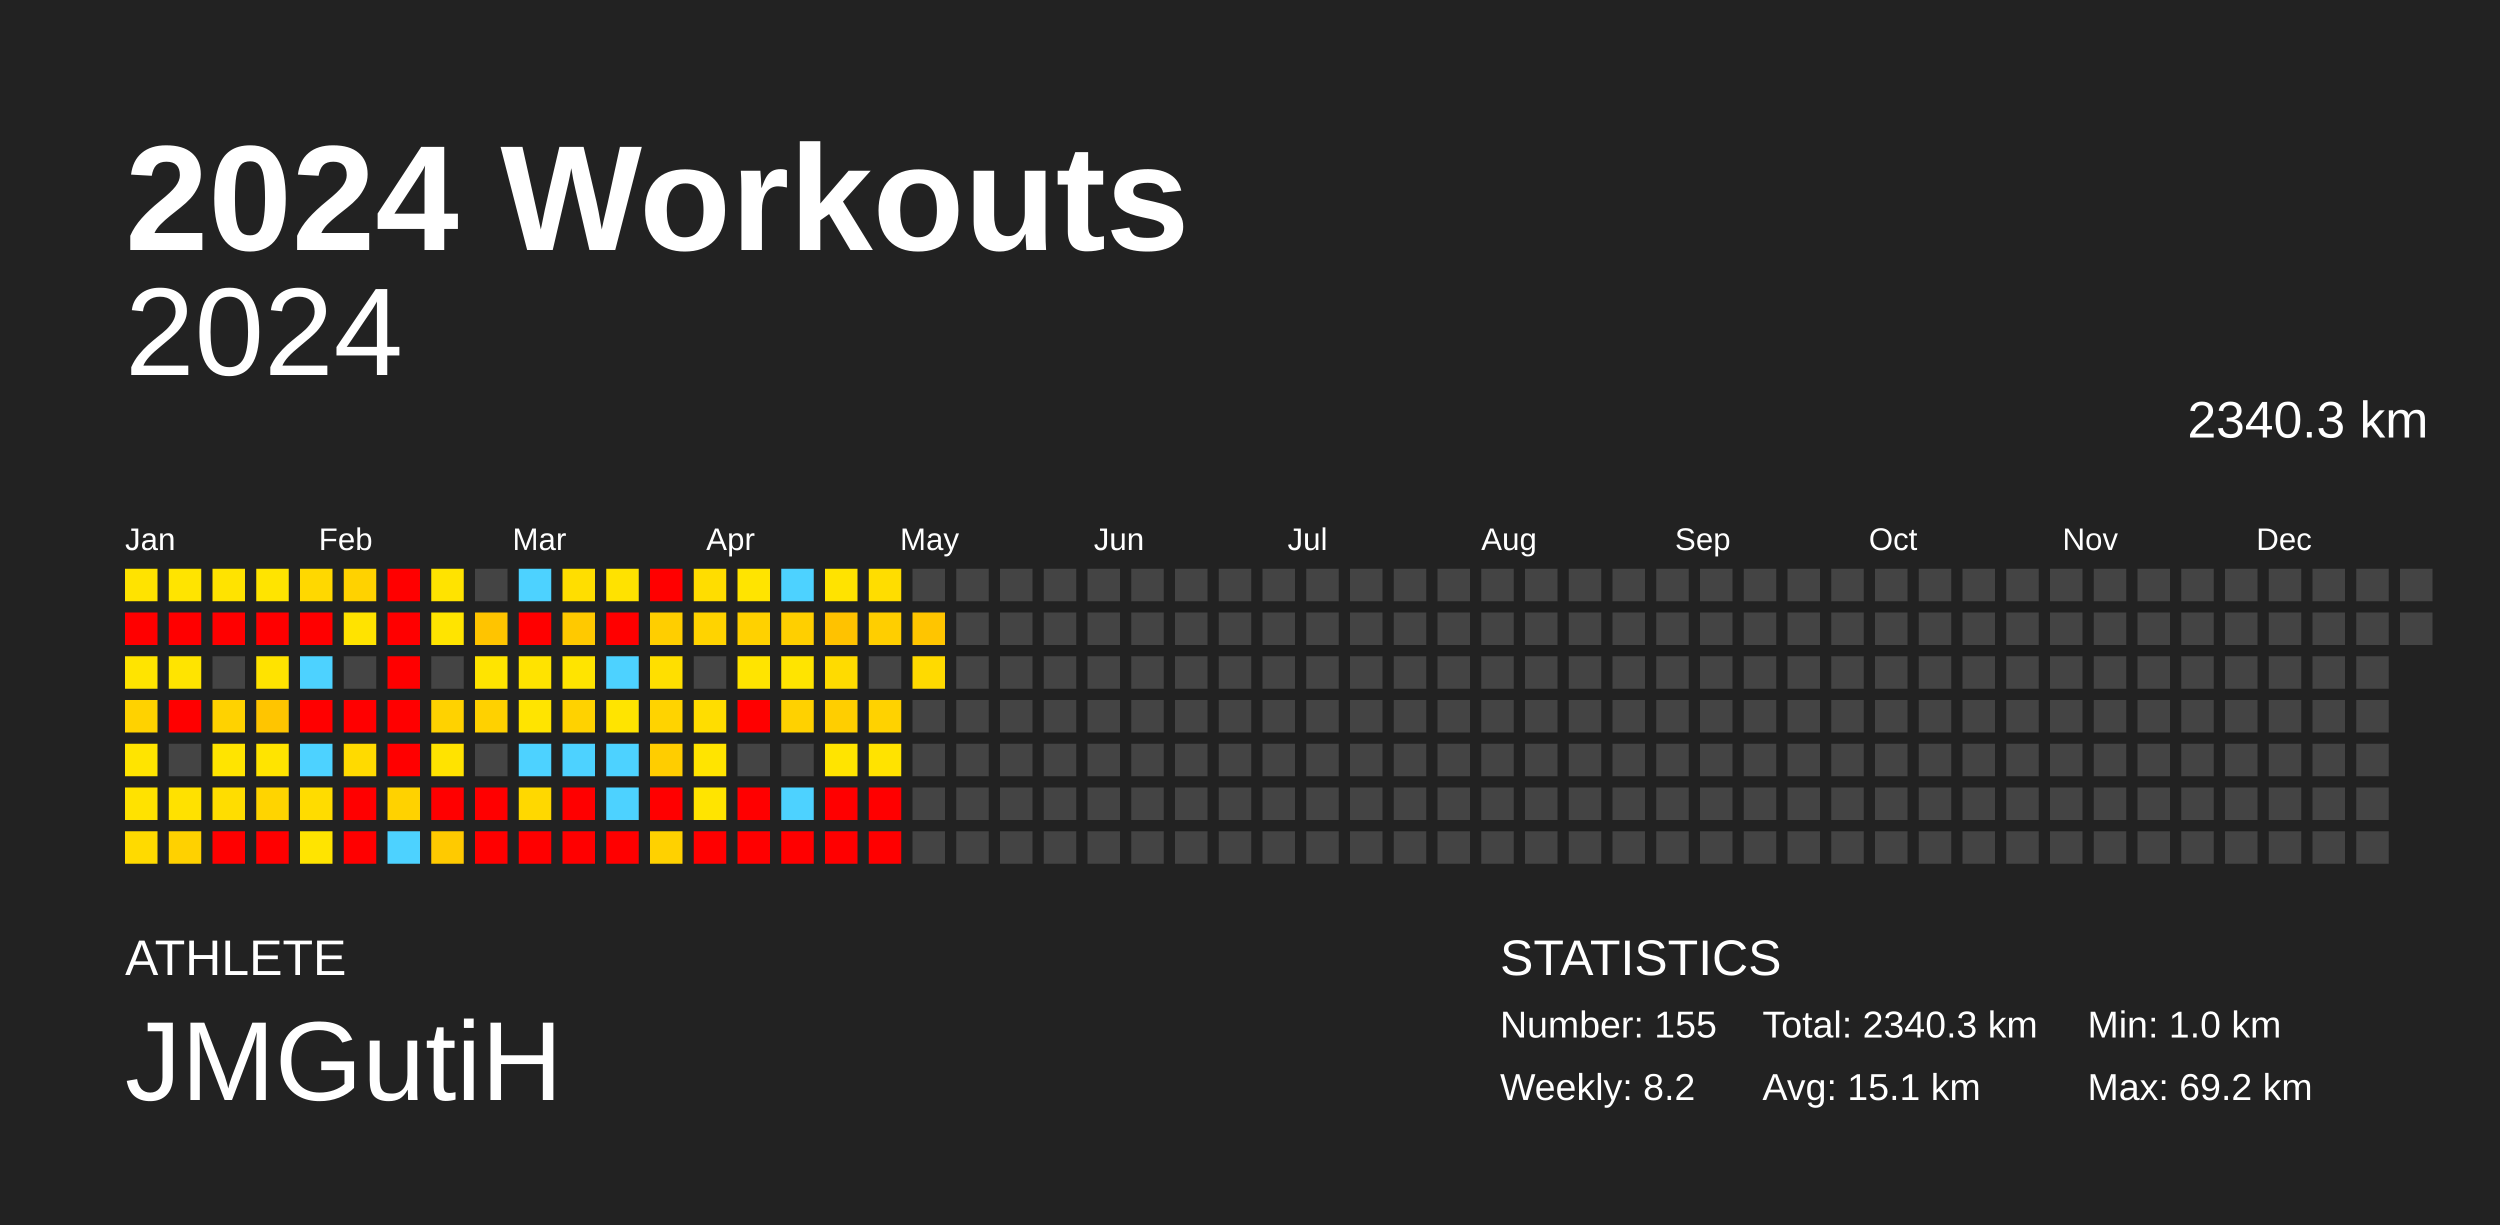
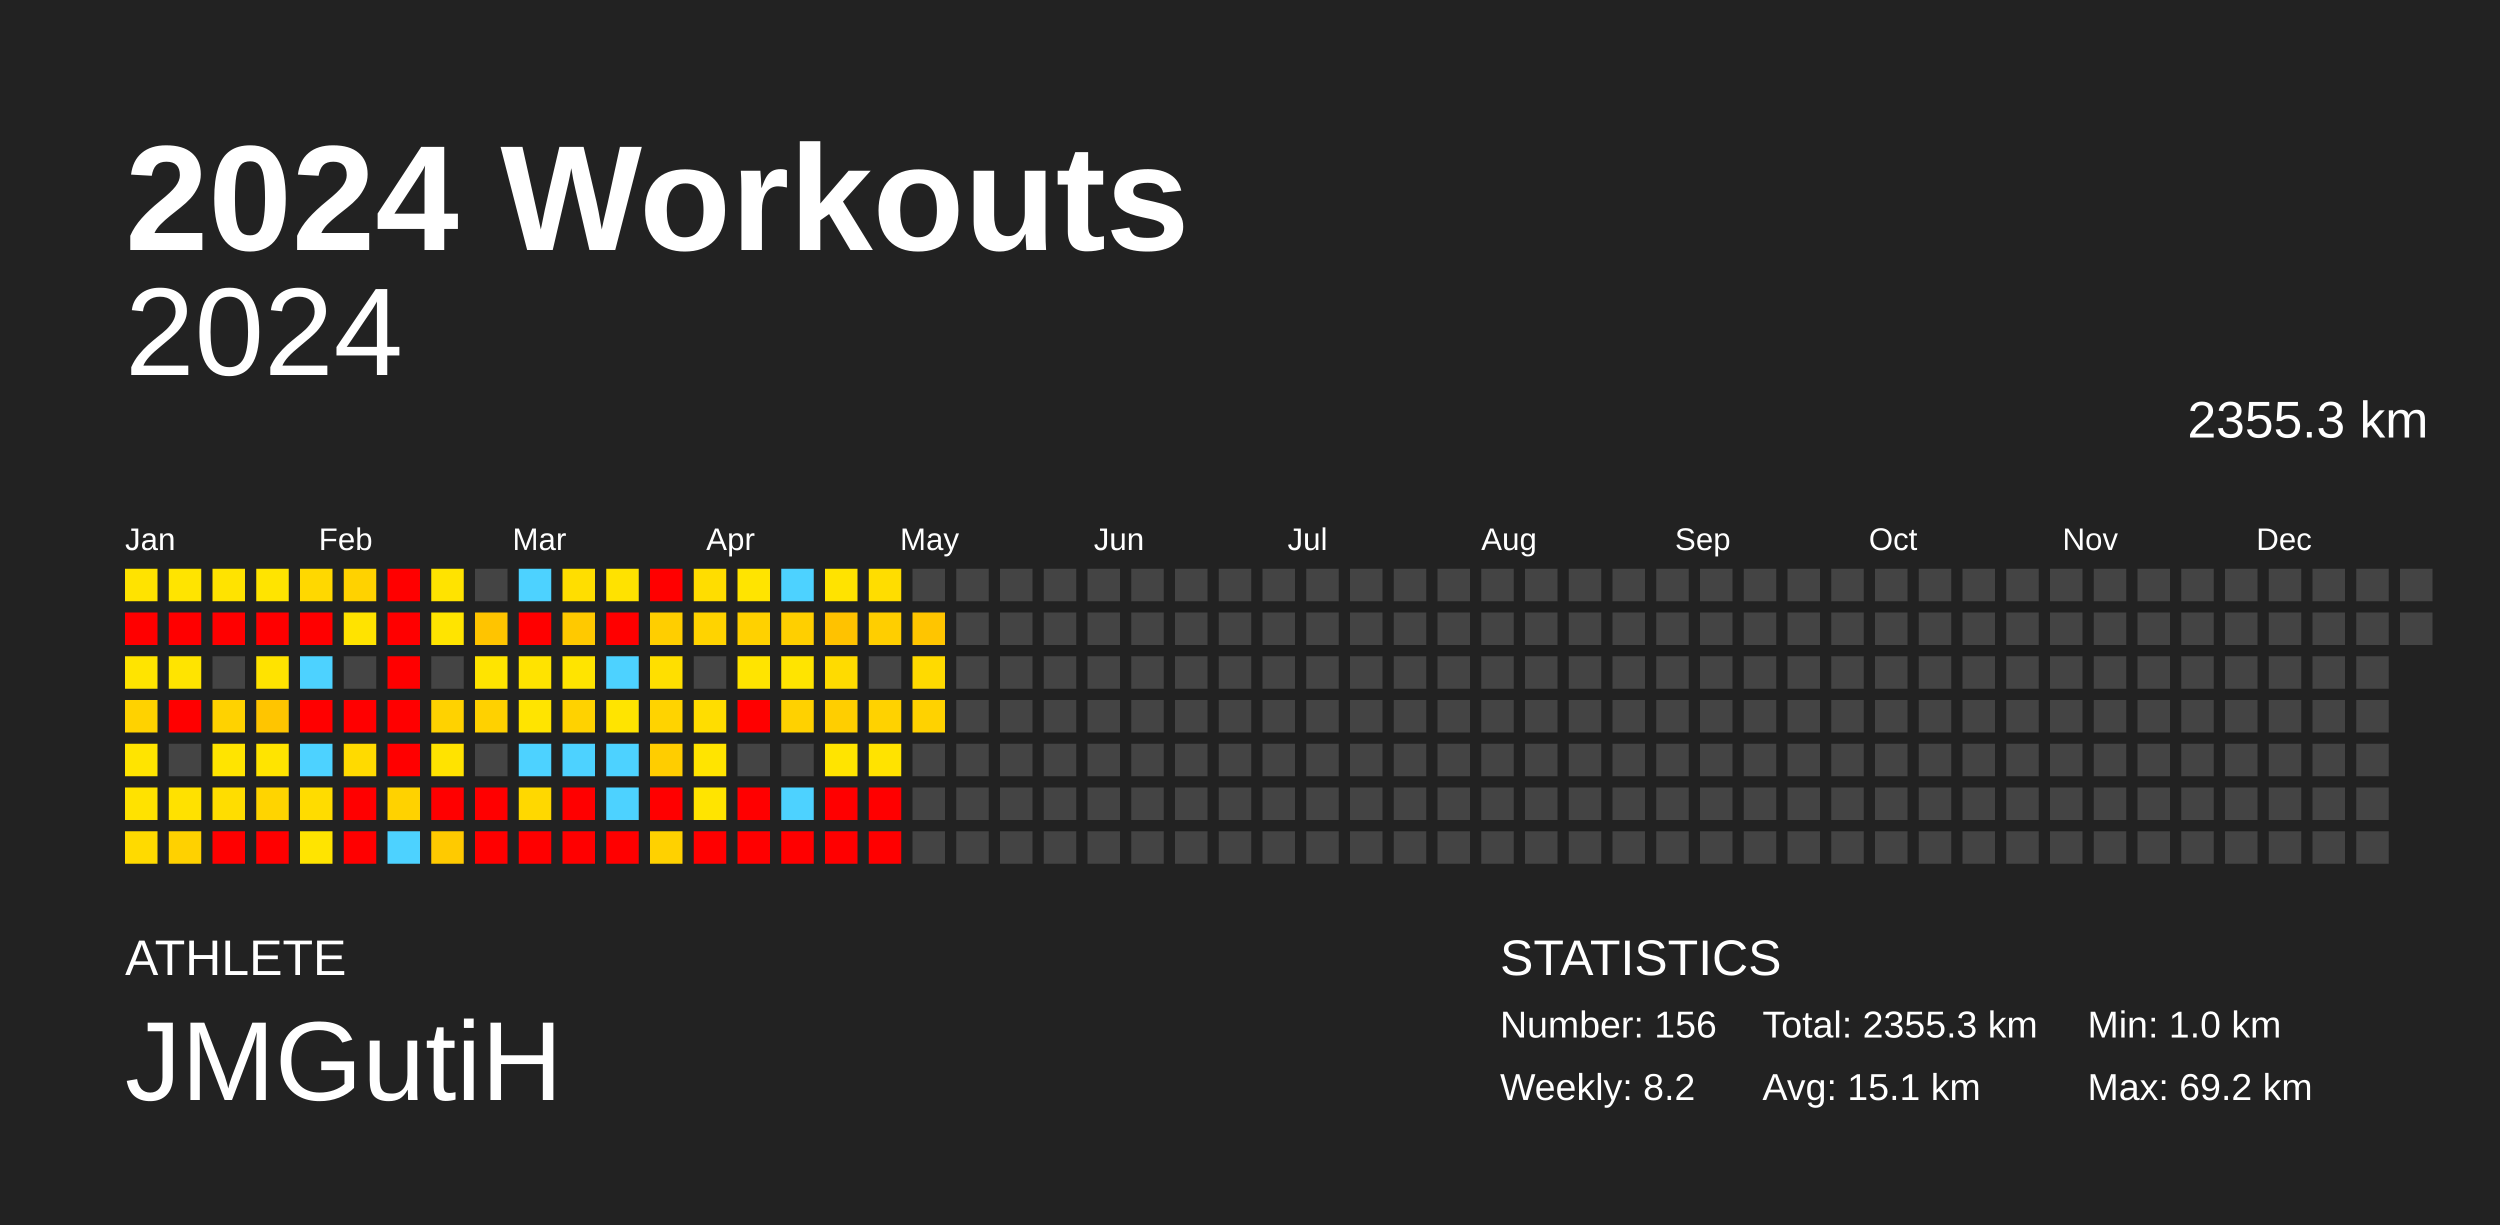
<svg xmlns="http://www.w3.org/2000/svg" baseProfile="full" height="98mm" version="1.1" viewBox="0,0,200,98" width="200mm">
  <defs />
  <rect fill="#222222" height="98" width="200" x="0" y="0" />
  <text fill="#FFFFFF" style="font-size:12px; font-family:Arial; font-weight:bold;" x="10" y="20">2024 Workouts</text>
  <text fill="#FFFFFF" style="font-size:4px; font-family:Arial" x="10" y="78">ATHLETE</text>
  <text fill="#FFFFFF" style="font-size:9px; font-family:Arial" x="10" y="88">JMGutiH</text>
  <text fill="#FFFFFF" style="font-size:4px; font-family:Arial" x="120" y="78">STATISTICS</text>
-   <text fill="#FFFFFF" style="font-size:3px; font-family:Arial" x="120" y="83">Number: 155</text>
+   <text fill="#FFFFFF" style="font-size:3px; font-family:Arial" x="120" y="83">Number: 156</text>
  <text fill="#FFFFFF" style="font-size:3px; font-family:Arial" x="120" y="88">Weekly: 8.2</text>
-   <text fill="#FFFFFF" style="font-size:3px; font-family:Arial" x="141" y="83">Total: 2340.3 km</text>
+   <text fill="#FFFFFF" style="font-size:3px; font-family:Arial" x="141" y="83">Total: 2355.3 km</text>
  <text fill="#FFFFFF" style="font-size:3px; font-family:Arial" x="141" y="88">Avg: 15.1 km</text>
  <text fill="#FFFFFF" style="font-size:3px; font-family:Arial" x="167" y="83">Min: 1.0 km</text>
  <text fill="#FFFFFF" style="font-size:3px; font-family:Arial" x="167" y="88">Max: 69.2 km</text>
  <text alignment-baseline="hanging" fill="#FFFFFF" style="font-size:10.0px; font-family:Arial;" x="10" y="30">2024</text>
-   <text alignment-baseline="hanging" fill="#FFFFFF" style="font-size:4.125px; font-family:Arial;" x="175" y="35">2340.3 km</text>
+   <text alignment-baseline="hanging" fill="#FFFFFF" style="font-size:4.125px; font-family:Arial;" x="175" y="35">2355.3 km</text>
  <text fill="#FFFFFF" style="font-size:2.5px; font-family:Arial" x="10.0" y="44">Jan</text>
  <text fill="#FFFFFF" style="font-size:2.5px; font-family:Arial" x="25.5" y="44">Feb</text>
  <text fill="#FFFFFF" style="font-size:2.5px; font-family:Arial" x="41.0" y="44">Mar</text>
  <text fill="#FFFFFF" style="font-size:2.5px; font-family:Arial" x="56.5" y="44">Apr</text>
  <text fill="#FFFFFF" style="font-size:2.5px; font-family:Arial" x="72.0" y="44">May</text>
  <text fill="#FFFFFF" style="font-size:2.5px; font-family:Arial" x="87.5" y="44">Jun</text>
  <text fill="#FFFFFF" style="font-size:2.5px; font-family:Arial" x="103.0" y="44">Jul</text>
  <text fill="#FFFFFF" style="font-size:2.5px; font-family:Arial" x="118.5" y="44">Aug</text>
  <text fill="#FFFFFF" style="font-size:2.5px; font-family:Arial" x="134.0" y="44">Sep</text>
  <text fill="#FFFFFF" style="font-size:2.5px; font-family:Arial" x="149.5" y="44">Oct</text>
  <text fill="#FFFFFF" style="font-size:2.5px; font-family:Arial" x="165.0" y="44">Nov</text>
  <text fill="#FFFFFF" style="font-size:2.5px; font-family:Arial" x="180.5" y="44">Dec</text>
  <rect fill="#ffe300" height="2.6" width="2.6" x="10.0" y="45.5" />
  <rect fill="red" height="2.6" width="2.6" x="10.0" y="49.0" />
  <rect fill="#ffe400" height="2.6" width="2.6" x="10.0" y="52.5" />
  <rect fill="#ffd200" height="2.6" width="2.6" x="10.0" y="56.0" />
  <rect fill="#ffe400" height="2.6" width="2.6" x="10.0" y="59.5" />
  <rect fill="#ffe200" height="2.6" width="2.6" x="10.0" y="63.0" />
  <rect fill="#ffda00" height="2.6" width="2.6" x="10.0" y="66.5" />
  <rect fill="#ffe400" height="2.6" width="2.6" x="13.5" y="45.5" />
  <rect fill="red" height="2.6" width="2.6" x="13.5" y="49.0" />
  <rect fill="#ffe400" height="2.6" width="2.6" x="13.5" y="52.5" />
  <rect fill="red" height="2.6" width="2.6" x="13.5" y="56.0" />
  <rect fill="#444444" height="2.6" width="2.6" x="13.5" y="59.5" />
  <rect fill="#ffe100" height="2.6" width="2.6" x="13.5" y="63.0" />
  <rect fill="#ffd100" height="2.6" width="2.6" x="13.5" y="66.5" />
  <rect fill="#ffe300" height="2.6" width="2.6" x="17.0" y="45.5" />
  <rect fill="red" height="2.6" width="2.6" x="17.0" y="49.0" />
  <rect fill="#444444" height="2.6" width="2.6" x="17.0" y="52.5" />
  <rect fill="#ffd200" height="2.6" width="2.6" x="17.0" y="56.0" />
  <rect fill="#ffe400" height="2.6" width="2.6" x="17.0" y="59.5" />
  <rect fill="#ffdd00" height="2.6" width="2.6" x="17.0" y="63.0" />
  <rect fill="red" height="2.6" width="2.6" x="17.0" y="66.5" />
  <rect fill="#ffe400" height="2.6" width="2.6" x="20.5" y="45.5" />
  <rect fill="red" height="2.6" width="2.6" x="20.5" y="49.0" />
  <rect fill="#ffe300" height="2.6" width="2.6" x="20.5" y="52.5" />
  <rect fill="#ffc500" height="2.6" width="2.6" x="20.5" y="56.0" />
  <rect fill="#ffe400" height="2.6" width="2.6" x="20.5" y="59.5" />
  <rect fill="#ffd400" height="2.6" width="2.6" x="20.5" y="63.0" />
  <rect fill="red" height="2.6" width="2.6" x="20.5" y="66.5" />
  <rect fill="#ffd800" height="2.6" width="2.6" x="24.0" y="45.5" />
  <rect fill="red" height="2.6" width="2.6" x="24.0" y="49.0" />
  <rect fill="#4dd2ff" height="2.6" width="2.6" x="24.0" y="52.5" />
  <rect fill="red" height="2.6" width="2.6" x="24.0" y="56.0" />
  <rect fill="#4dd2ff" height="2.6" width="2.6" x="24.0" y="59.5" />
  <rect fill="#ffdc00" height="2.6" width="2.6" x="24.0" y="63.0" />
  <rect fill="#ffe400" height="2.6" width="2.6" x="24.0" y="66.5" />
  <rect fill="#ffd200" height="2.6" width="2.6" x="27.5" y="45.5" />
  <rect fill="#ffe300" height="2.6" width="2.6" x="27.5" y="49.0" />
  <rect fill="#444444" height="2.6" width="2.6" x="27.5" y="52.5" />
  <rect fill="red" height="2.6" width="2.6" x="27.5" y="56.0" />
  <rect fill="#ffda00" height="2.6" width="2.6" x="27.5" y="59.5" />
  <rect fill="red" height="2.6" width="2.6" x="27.5" y="63.0" />
  <rect fill="red" height="2.6" width="2.6" x="27.5" y="66.5" />
  <rect fill="red" height="2.6" width="2.6" x="31.0" y="45.5" />
  <rect fill="red" height="2.6" width="2.6" x="31.0" y="49.0" />
  <rect fill="red" height="2.6" width="2.6" x="31.0" y="52.5" />
  <rect fill="red" height="2.6" width="2.6" x="31.0" y="56.0" />
  <rect fill="red" height="2.6" width="2.6" x="31.0" y="59.5" />
  <rect fill="#ffd200" height="2.6" width="2.6" x="31.0" y="63.0" />
  <rect fill="#4dd2ff" height="2.6" width="2.6" x="31.0" y="66.5" />
  <rect fill="#ffe300" height="2.6" width="2.6" x="34.5" y="45.5" />
  <rect fill="#ffe400" height="2.6" width="2.6" x="34.5" y="49.0" />
  <rect fill="#444444" height="2.6" width="2.6" x="34.5" y="52.5" />
  <rect fill="#ffd200" height="2.6" width="2.6" x="34.5" y="56.0" />
  <rect fill="#ffe300" height="2.6" width="2.6" x="34.5" y="59.5" />
  <rect fill="red" height="2.6" width="2.6" x="34.5" y="63.0" />
  <rect fill="#ffca00" height="2.6" width="2.6" x="34.5" y="66.5" />
  <rect fill="#444444" height="2.6" width="2.6" x="38.0" y="45.5" />
  <rect fill="#ffc400" height="2.6" width="2.6" x="38.0" y="49.0" />
  <rect fill="#ffe400" height="2.6" width="2.6" x="38.0" y="52.5" />
  <rect fill="#ffd100" height="2.6" width="2.6" x="38.0" y="56.0" />
  <rect fill="#444444" height="2.6" width="2.6" x="38.0" y="59.5" />
  <rect fill="red" height="2.6" width="2.6" x="38.0" y="63.0" />
  <rect fill="red" height="2.6" width="2.6" x="38.0" y="66.5" />
  <rect fill="#4dd2ff" height="2.6" width="2.6" x="41.5" y="45.5" />
  <rect fill="red" height="2.6" width="2.6" x="41.5" y="49.0" />
  <rect fill="#ffe300" height="2.6" width="2.6" x="41.5" y="52.5" />
  <rect fill="#ffe400" height="2.6" width="2.6" x="41.5" y="56.0" />
  <rect fill="#4dd2ff" height="2.6" width="2.6" x="41.5" y="59.5" />
  <rect fill="#ffd800" height="2.6" width="2.6" x="41.5" y="63.0" />
  <rect fill="red" height="2.6" width="2.6" x="41.5" y="66.5" />
  <rect fill="#ffde00" height="2.6" width="2.6" x="45.0" y="45.5" />
  <rect fill="#ffc900" height="2.6" width="2.6" x="45.0" y="49.0" />
  <rect fill="#ffe400" height="2.6" width="2.6" x="45.0" y="52.5" />
  <rect fill="#ffd200" height="2.6" width="2.6" x="45.0" y="56.0" />
  <rect fill="#4dd2ff" height="2.6" width="2.6" x="45.0" y="59.5" />
  <rect fill="red" height="2.6" width="2.6" x="45.0" y="63.0" />
  <rect fill="red" height="2.6" width="2.6" x="45.0" y="66.5" />
  <rect fill="#ffe200" height="2.6" width="2.6" x="48.5" y="45.5" />
  <rect fill="red" height="2.6" width="2.6" x="48.5" y="49.0" />
  <rect fill="#4dd2ff" height="2.6" width="2.6" x="48.5" y="52.5" />
  <rect fill="#ffe400" height="2.6" width="2.6" x="48.5" y="56.0" />
  <rect fill="#4dd2ff" height="2.6" width="2.6" x="48.5" y="59.5" />
  <rect fill="#4dd2ff" height="2.6" width="2.6" x="48.5" y="63.0" />
  <rect fill="red" height="2.6" width="2.6" x="48.5" y="66.5" />
  <rect fill="red" height="2.6" width="2.6" x="52.0" y="45.5" />
  <rect fill="#ffce00" height="2.6" width="2.6" x="52.0" y="49.0" />
  <rect fill="#ffdf00" height="2.6" width="2.6" x="52.0" y="52.5" />
  <rect fill="#ffd300" height="2.6" width="2.6" x="52.0" y="56.0" />
  <rect fill="#ffcd00" height="2.6" width="2.6" x="52.0" y="59.5" />
  <rect fill="red" height="2.6" width="2.6" x="52.0" y="63.0" />
  <rect fill="#ffd100" height="2.6" width="2.6" x="52.0" y="66.5" />
  <rect fill="#ffdd00" height="2.6" width="2.6" x="55.5" y="45.5" />
  <rect fill="#ffd300" height="2.6" width="2.6" x="55.5" y="49.0" />
  <rect fill="#444444" height="2.6" width="2.6" x="55.5" y="52.5" />
  <rect fill="#ffdd00" height="2.6" width="2.6" x="55.5" y="56.0" />
  <rect fill="#ffe400" height="2.6" width="2.6" x="55.5" y="59.5" />
  <rect fill="#ffe400" height="2.6" width="2.6" x="55.5" y="63.0" />
  <rect fill="red" height="2.6" width="2.6" x="55.5" y="66.5" />
  <rect fill="#ffe400" height="2.6" width="2.6" x="59.0" y="45.5" />
  <rect fill="#ffd100" height="2.6" width="2.6" x="59.0" y="49.0" />
  <rect fill="#ffe400" height="2.6" width="2.6" x="59.0" y="52.5" />
  <rect fill="red" height="2.6" width="2.6" x="59.0" y="56.0" />
  <rect fill="#444444" height="2.6" width="2.6" x="59.0" y="59.5" />
  <rect fill="red" height="2.6" width="2.6" x="59.0" y="63.0" />
  <rect fill="red" height="2.6" width="2.6" x="59.0" y="66.5" />
  <rect fill="#4dd2ff" height="2.6" width="2.6" x="62.5" y="45.5" />
  <rect fill="#ffcf00" height="2.6" width="2.6" x="62.5" y="49.0" />
  <rect fill="#ffe400" height="2.6" width="2.6" x="62.5" y="52.5" />
  <rect fill="#ffd100" height="2.6" width="2.6" x="62.5" y="56.0" />
  <rect fill="#444444" height="2.6" width="2.6" x="62.5" y="59.5" />
  <rect fill="#4dd2ff" height="2.6" width="2.6" x="62.5" y="63.0" />
  <rect fill="red" height="2.6" width="2.6" x="62.5" y="66.5" />
  <rect fill="#ffe300" height="2.6" width="2.6" x="66.0" y="45.5" />
  <rect fill="#ffc200" height="2.6" width="2.6" x="66.0" y="49.0" />
  <rect fill="#ffdb00" height="2.6" width="2.6" x="66.0" y="52.5" />
  <rect fill="#ffce00" height="2.6" width="2.6" x="66.0" y="56.0" />
  <rect fill="#ffe400" height="2.6" width="2.6" x="66.0" y="59.5" />
  <rect fill="red" height="2.6" width="2.6" x="66.0" y="63.0" />
  <rect fill="red" height="2.6" width="2.6" x="66.0" y="66.5" />
  <rect fill="#ffdd00" height="2.6" width="2.6" x="69.5" y="45.5" />
  <rect fill="#ffce00" height="2.6" width="2.6" x="69.5" y="49.0" />
  <rect fill="#444444" height="2.6" width="2.6" x="69.5" y="52.5" />
  <rect fill="#ffd200" height="2.6" width="2.6" x="69.5" y="56.0" />
  <rect fill="#ffe300" height="2.6" width="2.6" x="69.5" y="59.5" />
  <rect fill="red" height="2.6" width="2.6" x="69.5" y="63.0" />
  <rect fill="red" height="2.6" width="2.6" x="69.5" y="66.5" />
  <rect fill="#444444" height="2.6" width="2.6" x="73.0" y="45.5" />
  <rect fill="#ffc500" height="2.6" width="2.6" x="73.0" y="49.0" />
  <rect fill="#ffda00" height="2.6" width="2.6" x="73.0" y="52.5" />
-   <rect fill="#444444" height="2.6" width="2.6" x="73.0" y="56.0" />
+   <rect fill="#ffd200" height="2.6" width="2.6" x="73.0" y="56.0" />
  <rect fill="#444444" height="2.6" width="2.6" x="73.0" y="59.5" />
  <rect fill="#444444" height="2.6" width="2.6" x="73.0" y="63.0" />
  <rect fill="#444444" height="2.6" width="2.6" x="73.0" y="66.5" />
  <rect fill="#444444" height="2.6" width="2.6" x="76.5" y="45.5" />
  <rect fill="#444444" height="2.6" width="2.6" x="76.5" y="49.0" />
  <rect fill="#444444" height="2.6" width="2.6" x="76.5" y="52.5" />
  <rect fill="#444444" height="2.6" width="2.6" x="76.5" y="56.0" />
  <rect fill="#444444" height="2.6" width="2.6" x="76.5" y="59.5" />
  <rect fill="#444444" height="2.6" width="2.6" x="76.5" y="63.0" />
  <rect fill="#444444" height="2.6" width="2.6" x="76.5" y="66.5" />
  <rect fill="#444444" height="2.6" width="2.6" x="80.0" y="45.5" />
  <rect fill="#444444" height="2.6" width="2.6" x="80.0" y="49.0" />
  <rect fill="#444444" height="2.6" width="2.6" x="80.0" y="52.5" />
  <rect fill="#444444" height="2.6" width="2.6" x="80.0" y="56.0" />
  <rect fill="#444444" height="2.6" width="2.6" x="80.0" y="59.5" />
  <rect fill="#444444" height="2.6" width="2.6" x="80.0" y="63.0" />
  <rect fill="#444444" height="2.6" width="2.6" x="80.0" y="66.5" />
  <rect fill="#444444" height="2.6" width="2.6" x="83.5" y="45.5" />
  <rect fill="#444444" height="2.6" width="2.6" x="83.5" y="49.0" />
  <rect fill="#444444" height="2.6" width="2.6" x="83.5" y="52.5" />
  <rect fill="#444444" height="2.6" width="2.6" x="83.5" y="56.0" />
  <rect fill="#444444" height="2.6" width="2.6" x="83.5" y="59.5" />
  <rect fill="#444444" height="2.6" width="2.6" x="83.5" y="63.0" />
  <rect fill="#444444" height="2.6" width="2.6" x="83.5" y="66.5" />
  <rect fill="#444444" height="2.6" width="2.6" x="87.0" y="45.5" />
  <rect fill="#444444" height="2.6" width="2.6" x="87.0" y="49.0" />
  <rect fill="#444444" height="2.6" width="2.6" x="87.0" y="52.5" />
  <rect fill="#444444" height="2.6" width="2.6" x="87.0" y="56.0" />
  <rect fill="#444444" height="2.6" width="2.6" x="87.0" y="59.5" />
  <rect fill="#444444" height="2.6" width="2.6" x="87.0" y="63.0" />
  <rect fill="#444444" height="2.6" width="2.6" x="87.0" y="66.5" />
  <rect fill="#444444" height="2.6" width="2.6" x="90.5" y="45.5" />
  <rect fill="#444444" height="2.6" width="2.6" x="90.5" y="49.0" />
  <rect fill="#444444" height="2.6" width="2.6" x="90.5" y="52.5" />
  <rect fill="#444444" height="2.6" width="2.6" x="90.5" y="56.0" />
  <rect fill="#444444" height="2.6" width="2.6" x="90.5" y="59.5" />
  <rect fill="#444444" height="2.6" width="2.6" x="90.5" y="63.0" />
  <rect fill="#444444" height="2.6" width="2.6" x="90.5" y="66.5" />
  <rect fill="#444444" height="2.6" width="2.6" x="94.0" y="45.5" />
  <rect fill="#444444" height="2.6" width="2.6" x="94.0" y="49.0" />
  <rect fill="#444444" height="2.6" width="2.6" x="94.0" y="52.5" />
  <rect fill="#444444" height="2.6" width="2.6" x="94.0" y="56.0" />
  <rect fill="#444444" height="2.6" width="2.6" x="94.0" y="59.5" />
  <rect fill="#444444" height="2.6" width="2.6" x="94.0" y="63.0" />
  <rect fill="#444444" height="2.6" width="2.6" x="94.0" y="66.5" />
  <rect fill="#444444" height="2.6" width="2.6" x="97.5" y="45.5" />
  <rect fill="#444444" height="2.6" width="2.6" x="97.5" y="49.0" />
  <rect fill="#444444" height="2.6" width="2.6" x="97.5" y="52.5" />
  <rect fill="#444444" height="2.6" width="2.6" x="97.5" y="56.0" />
  <rect fill="#444444" height="2.6" width="2.6" x="97.5" y="59.5" />
  <rect fill="#444444" height="2.6" width="2.6" x="97.5" y="63.0" />
  <rect fill="#444444" height="2.6" width="2.6" x="97.5" y="66.5" />
  <rect fill="#444444" height="2.6" width="2.6" x="101.0" y="45.5" />
  <rect fill="#444444" height="2.6" width="2.6" x="101.0" y="49.0" />
  <rect fill="#444444" height="2.6" width="2.6" x="101.0" y="52.5" />
  <rect fill="#444444" height="2.6" width="2.6" x="101.0" y="56.0" />
  <rect fill="#444444" height="2.6" width="2.6" x="101.0" y="59.5" />
  <rect fill="#444444" height="2.6" width="2.6" x="101.0" y="63.0" />
  <rect fill="#444444" height="2.6" width="2.6" x="101.0" y="66.5" />
  <rect fill="#444444" height="2.6" width="2.6" x="104.5" y="45.5" />
  <rect fill="#444444" height="2.6" width="2.6" x="104.5" y="49.0" />
  <rect fill="#444444" height="2.6" width="2.6" x="104.5" y="52.5" />
  <rect fill="#444444" height="2.6" width="2.6" x="104.5" y="56.0" />
  <rect fill="#444444" height="2.6" width="2.6" x="104.5" y="59.5" />
  <rect fill="#444444" height="2.6" width="2.6" x="104.5" y="63.0" />
  <rect fill="#444444" height="2.6" width="2.6" x="104.5" y="66.5" />
  <rect fill="#444444" height="2.6" width="2.6" x="108.0" y="45.5" />
  <rect fill="#444444" height="2.6" width="2.6" x="108.0" y="49.0" />
  <rect fill="#444444" height="2.6" width="2.6" x="108.0" y="52.5" />
  <rect fill="#444444" height="2.6" width="2.6" x="108.0" y="56.0" />
  <rect fill="#444444" height="2.6" width="2.6" x="108.0" y="59.5" />
  <rect fill="#444444" height="2.6" width="2.6" x="108.0" y="63.0" />
  <rect fill="#444444" height="2.6" width="2.6" x="108.0" y="66.5" />
  <rect fill="#444444" height="2.6" width="2.6" x="111.5" y="45.5" />
  <rect fill="#444444" height="2.6" width="2.6" x="111.5" y="49.0" />
  <rect fill="#444444" height="2.6" width="2.6" x="111.5" y="52.5" />
  <rect fill="#444444" height="2.6" width="2.6" x="111.5" y="56.0" />
  <rect fill="#444444" height="2.6" width="2.6" x="111.5" y="59.5" />
  <rect fill="#444444" height="2.6" width="2.6" x="111.5" y="63.0" />
  <rect fill="#444444" height="2.6" width="2.6" x="111.5" y="66.5" />
  <rect fill="#444444" height="2.6" width="2.6" x="115.0" y="45.5" />
  <rect fill="#444444" height="2.6" width="2.6" x="115.0" y="49.0" />
  <rect fill="#444444" height="2.6" width="2.6" x="115.0" y="52.5" />
  <rect fill="#444444" height="2.6" width="2.6" x="115.0" y="56.0" />
  <rect fill="#444444" height="2.6" width="2.6" x="115.0" y="59.5" />
  <rect fill="#444444" height="2.6" width="2.6" x="115.0" y="63.0" />
  <rect fill="#444444" height="2.6" width="2.6" x="115.0" y="66.5" />
  <rect fill="#444444" height="2.6" width="2.6" x="118.5" y="45.5" />
  <rect fill="#444444" height="2.6" width="2.6" x="118.5" y="49.0" />
  <rect fill="#444444" height="2.6" width="2.6" x="118.5" y="52.5" />
  <rect fill="#444444" height="2.6" width="2.6" x="118.5" y="56.0" />
  <rect fill="#444444" height="2.6" width="2.6" x="118.5" y="59.5" />
  <rect fill="#444444" height="2.6" width="2.6" x="118.5" y="63.0" />
  <rect fill="#444444" height="2.6" width="2.6" x="118.5" y="66.5" />
  <rect fill="#444444" height="2.6" width="2.6" x="122.0" y="45.5" />
  <rect fill="#444444" height="2.6" width="2.6" x="122.0" y="49.0" />
  <rect fill="#444444" height="2.6" width="2.6" x="122.0" y="52.5" />
  <rect fill="#444444" height="2.6" width="2.6" x="122.0" y="56.0" />
  <rect fill="#444444" height="2.6" width="2.6" x="122.0" y="59.5" />
  <rect fill="#444444" height="2.6" width="2.6" x="122.0" y="63.0" />
  <rect fill="#444444" height="2.6" width="2.6" x="122.0" y="66.5" />
  <rect fill="#444444" height="2.6" width="2.6" x="125.5" y="45.5" />
  <rect fill="#444444" height="2.6" width="2.6" x="125.5" y="49.0" />
  <rect fill="#444444" height="2.6" width="2.6" x="125.5" y="52.5" />
  <rect fill="#444444" height="2.6" width="2.6" x="125.5" y="56.0" />
  <rect fill="#444444" height="2.6" width="2.6" x="125.5" y="59.5" />
  <rect fill="#444444" height="2.6" width="2.6" x="125.5" y="63.0" />
  <rect fill="#444444" height="2.6" width="2.6" x="125.5" y="66.5" />
  <rect fill="#444444" height="2.6" width="2.6" x="129.0" y="45.5" />
  <rect fill="#444444" height="2.6" width="2.6" x="129.0" y="49.0" />
  <rect fill="#444444" height="2.6" width="2.6" x="129.0" y="52.5" />
  <rect fill="#444444" height="2.6" width="2.6" x="129.0" y="56.0" />
  <rect fill="#444444" height="2.6" width="2.6" x="129.0" y="59.5" />
  <rect fill="#444444" height="2.6" width="2.6" x="129.0" y="63.0" />
  <rect fill="#444444" height="2.6" width="2.6" x="129.0" y="66.5" />
  <rect fill="#444444" height="2.6" width="2.6" x="132.5" y="45.5" />
  <rect fill="#444444" height="2.6" width="2.6" x="132.5" y="49.0" />
  <rect fill="#444444" height="2.6" width="2.6" x="132.5" y="52.5" />
  <rect fill="#444444" height="2.6" width="2.6" x="132.5" y="56.0" />
  <rect fill="#444444" height="2.6" width="2.6" x="132.5" y="59.5" />
  <rect fill="#444444" height="2.6" width="2.6" x="132.5" y="63.0" />
  <rect fill="#444444" height="2.6" width="2.6" x="132.5" y="66.5" />
  <rect fill="#444444" height="2.6" width="2.6" x="136.0" y="45.5" />
  <rect fill="#444444" height="2.6" width="2.6" x="136.0" y="49.0" />
  <rect fill="#444444" height="2.6" width="2.6" x="136.0" y="52.5" />
  <rect fill="#444444" height="2.6" width="2.6" x="136.0" y="56.0" />
  <rect fill="#444444" height="2.6" width="2.6" x="136.0" y="59.5" />
  <rect fill="#444444" height="2.6" width="2.6" x="136.0" y="63.0" />
  <rect fill="#444444" height="2.6" width="2.6" x="136.0" y="66.5" />
  <rect fill="#444444" height="2.6" width="2.6" x="139.5" y="45.5" />
  <rect fill="#444444" height="2.6" width="2.6" x="139.5" y="49.0" />
  <rect fill="#444444" height="2.6" width="2.6" x="139.5" y="52.5" />
  <rect fill="#444444" height="2.6" width="2.6" x="139.5" y="56.0" />
  <rect fill="#444444" height="2.6" width="2.6" x="139.5" y="59.5" />
  <rect fill="#444444" height="2.6" width="2.6" x="139.5" y="63.0" />
  <rect fill="#444444" height="2.6" width="2.6" x="139.5" y="66.5" />
  <rect fill="#444444" height="2.6" width="2.6" x="143.0" y="45.5" />
  <rect fill="#444444" height="2.6" width="2.6" x="143.0" y="49.0" />
  <rect fill="#444444" height="2.6" width="2.6" x="143.0" y="52.5" />
  <rect fill="#444444" height="2.6" width="2.6" x="143.0" y="56.0" />
  <rect fill="#444444" height="2.6" width="2.6" x="143.0" y="59.5" />
  <rect fill="#444444" height="2.6" width="2.6" x="143.0" y="63.0" />
  <rect fill="#444444" height="2.6" width="2.6" x="143.0" y="66.5" />
  <rect fill="#444444" height="2.6" width="2.6" x="146.5" y="45.5" />
  <rect fill="#444444" height="2.6" width="2.6" x="146.5" y="49.0" />
  <rect fill="#444444" height="2.6" width="2.6" x="146.5" y="52.5" />
  <rect fill="#444444" height="2.6" width="2.6" x="146.5" y="56.0" />
  <rect fill="#444444" height="2.6" width="2.6" x="146.5" y="59.5" />
  <rect fill="#444444" height="2.6" width="2.6" x="146.5" y="63.0" />
  <rect fill="#444444" height="2.6" width="2.6" x="146.5" y="66.5" />
  <rect fill="#444444" height="2.6" width="2.6" x="150.0" y="45.5" />
  <rect fill="#444444" height="2.6" width="2.6" x="150.0" y="49.0" />
  <rect fill="#444444" height="2.6" width="2.6" x="150.0" y="52.5" />
  <rect fill="#444444" height="2.6" width="2.6" x="150.0" y="56.0" />
  <rect fill="#444444" height="2.6" width="2.6" x="150.0" y="59.5" />
  <rect fill="#444444" height="2.6" width="2.6" x="150.0" y="63.0" />
  <rect fill="#444444" height="2.6" width="2.6" x="150.0" y="66.5" />
  <rect fill="#444444" height="2.6" width="2.6" x="153.5" y="45.5" />
  <rect fill="#444444" height="2.6" width="2.6" x="153.5" y="49.0" />
  <rect fill="#444444" height="2.6" width="2.6" x="153.5" y="52.5" />
  <rect fill="#444444" height="2.6" width="2.6" x="153.5" y="56.0" />
  <rect fill="#444444" height="2.6" width="2.6" x="153.5" y="59.5" />
  <rect fill="#444444" height="2.6" width="2.6" x="153.5" y="63.0" />
  <rect fill="#444444" height="2.6" width="2.6" x="153.5" y="66.5" />
  <rect fill="#444444" height="2.6" width="2.6" x="157.0" y="45.5" />
  <rect fill="#444444" height="2.6" width="2.6" x="157.0" y="49.0" />
  <rect fill="#444444" height="2.6" width="2.6" x="157.0" y="52.5" />
  <rect fill="#444444" height="2.6" width="2.6" x="157.0" y="56.0" />
  <rect fill="#444444" height="2.6" width="2.6" x="157.0" y="59.5" />
  <rect fill="#444444" height="2.6" width="2.6" x="157.0" y="63.0" />
  <rect fill="#444444" height="2.6" width="2.6" x="157.0" y="66.5" />
  <rect fill="#444444" height="2.6" width="2.6" x="160.5" y="45.5" />
  <rect fill="#444444" height="2.6" width="2.6" x="160.5" y="49.0" />
  <rect fill="#444444" height="2.6" width="2.6" x="160.5" y="52.5" />
  <rect fill="#444444" height="2.6" width="2.6" x="160.5" y="56.0" />
  <rect fill="#444444" height="2.6" width="2.6" x="160.5" y="59.5" />
  <rect fill="#444444" height="2.6" width="2.6" x="160.5" y="63.0" />
  <rect fill="#444444" height="2.6" width="2.6" x="160.5" y="66.5" />
  <rect fill="#444444" height="2.6" width="2.6" x="164.0" y="45.5" />
  <rect fill="#444444" height="2.6" width="2.6" x="164.0" y="49.0" />
  <rect fill="#444444" height="2.6" width="2.6" x="164.0" y="52.5" />
  <rect fill="#444444" height="2.6" width="2.6" x="164.0" y="56.0" />
  <rect fill="#444444" height="2.6" width="2.6" x="164.0" y="59.5" />
  <rect fill="#444444" height="2.6" width="2.6" x="164.0" y="63.0" />
  <rect fill="#444444" height="2.6" width="2.6" x="164.0" y="66.5" />
  <rect fill="#444444" height="2.6" width="2.6" x="167.5" y="45.5" />
  <rect fill="#444444" height="2.6" width="2.6" x="167.5" y="49.0" />
  <rect fill="#444444" height="2.6" width="2.6" x="167.5" y="52.5" />
  <rect fill="#444444" height="2.6" width="2.6" x="167.5" y="56.0" />
  <rect fill="#444444" height="2.6" width="2.6" x="167.5" y="59.5" />
  <rect fill="#444444" height="2.6" width="2.6" x="167.5" y="63.0" />
  <rect fill="#444444" height="2.6" width="2.6" x="167.5" y="66.5" />
  <rect fill="#444444" height="2.6" width="2.6" x="171.0" y="45.5" />
  <rect fill="#444444" height="2.6" width="2.6" x="171.0" y="49.0" />
  <rect fill="#444444" height="2.6" width="2.6" x="171.0" y="52.5" />
  <rect fill="#444444" height="2.6" width="2.6" x="171.0" y="56.0" />
  <rect fill="#444444" height="2.6" width="2.6" x="171.0" y="59.5" />
  <rect fill="#444444" height="2.6" width="2.6" x="171.0" y="63.0" />
  <rect fill="#444444" height="2.6" width="2.6" x="171.0" y="66.5" />
  <rect fill="#444444" height="2.6" width="2.6" x="174.5" y="45.5" />
  <rect fill="#444444" height="2.6" width="2.6" x="174.5" y="49.0" />
  <rect fill="#444444" height="2.6" width="2.6" x="174.5" y="52.5" />
  <rect fill="#444444" height="2.6" width="2.6" x="174.5" y="56.0" />
  <rect fill="#444444" height="2.6" width="2.6" x="174.5" y="59.5" />
  <rect fill="#444444" height="2.6" width="2.6" x="174.5" y="63.0" />
  <rect fill="#444444" height="2.6" width="2.6" x="174.5" y="66.5" />
  <rect fill="#444444" height="2.6" width="2.6" x="178.0" y="45.5" />
  <rect fill="#444444" height="2.6" width="2.6" x="178.0" y="49.0" />
  <rect fill="#444444" height="2.6" width="2.6" x="178.0" y="52.5" />
  <rect fill="#444444" height="2.6" width="2.6" x="178.0" y="56.0" />
  <rect fill="#444444" height="2.6" width="2.6" x="178.0" y="59.5" />
  <rect fill="#444444" height="2.6" width="2.6" x="178.0" y="63.0" />
  <rect fill="#444444" height="2.6" width="2.6" x="178.0" y="66.5" />
  <rect fill="#444444" height="2.6" width="2.6" x="181.5" y="45.5" />
  <rect fill="#444444" height="2.6" width="2.6" x="181.5" y="49.0" />
  <rect fill="#444444" height="2.6" width="2.6" x="181.5" y="52.5" />
  <rect fill="#444444" height="2.6" width="2.6" x="181.5" y="56.0" />
  <rect fill="#444444" height="2.6" width="2.6" x="181.5" y="59.5" />
  <rect fill="#444444" height="2.6" width="2.6" x="181.5" y="63.0" />
  <rect fill="#444444" height="2.6" width="2.6" x="181.5" y="66.5" />
  <rect fill="#444444" height="2.6" width="2.6" x="185.0" y="45.5" />
  <rect fill="#444444" height="2.6" width="2.6" x="185.0" y="49.0" />
  <rect fill="#444444" height="2.6" width="2.6" x="185.0" y="52.5" />
  <rect fill="#444444" height="2.6" width="2.6" x="185.0" y="56.0" />
  <rect fill="#444444" height="2.6" width="2.6" x="185.0" y="59.5" />
  <rect fill="#444444" height="2.6" width="2.6" x="185.0" y="63.0" />
  <rect fill="#444444" height="2.6" width="2.6" x="185.0" y="66.5" />
  <rect fill="#444444" height="2.6" width="2.6" x="188.5" y="45.5" />
  <rect fill="#444444" height="2.6" width="2.6" x="188.5" y="49.0" />
  <rect fill="#444444" height="2.6" width="2.6" x="188.5" y="52.5" />
  <rect fill="#444444" height="2.6" width="2.6" x="188.5" y="56.0" />
  <rect fill="#444444" height="2.6" width="2.6" x="188.5" y="59.5" />
  <rect fill="#444444" height="2.6" width="2.6" x="188.5" y="63.0" />
  <rect fill="#444444" height="2.6" width="2.6" x="188.5" y="66.5" />
  <rect fill="#444444" height="2.6" width="2.6" x="192.0" y="45.5" />
  <rect fill="#444444" height="2.6" width="2.6" x="192.0" y="49.0" />
</svg>
